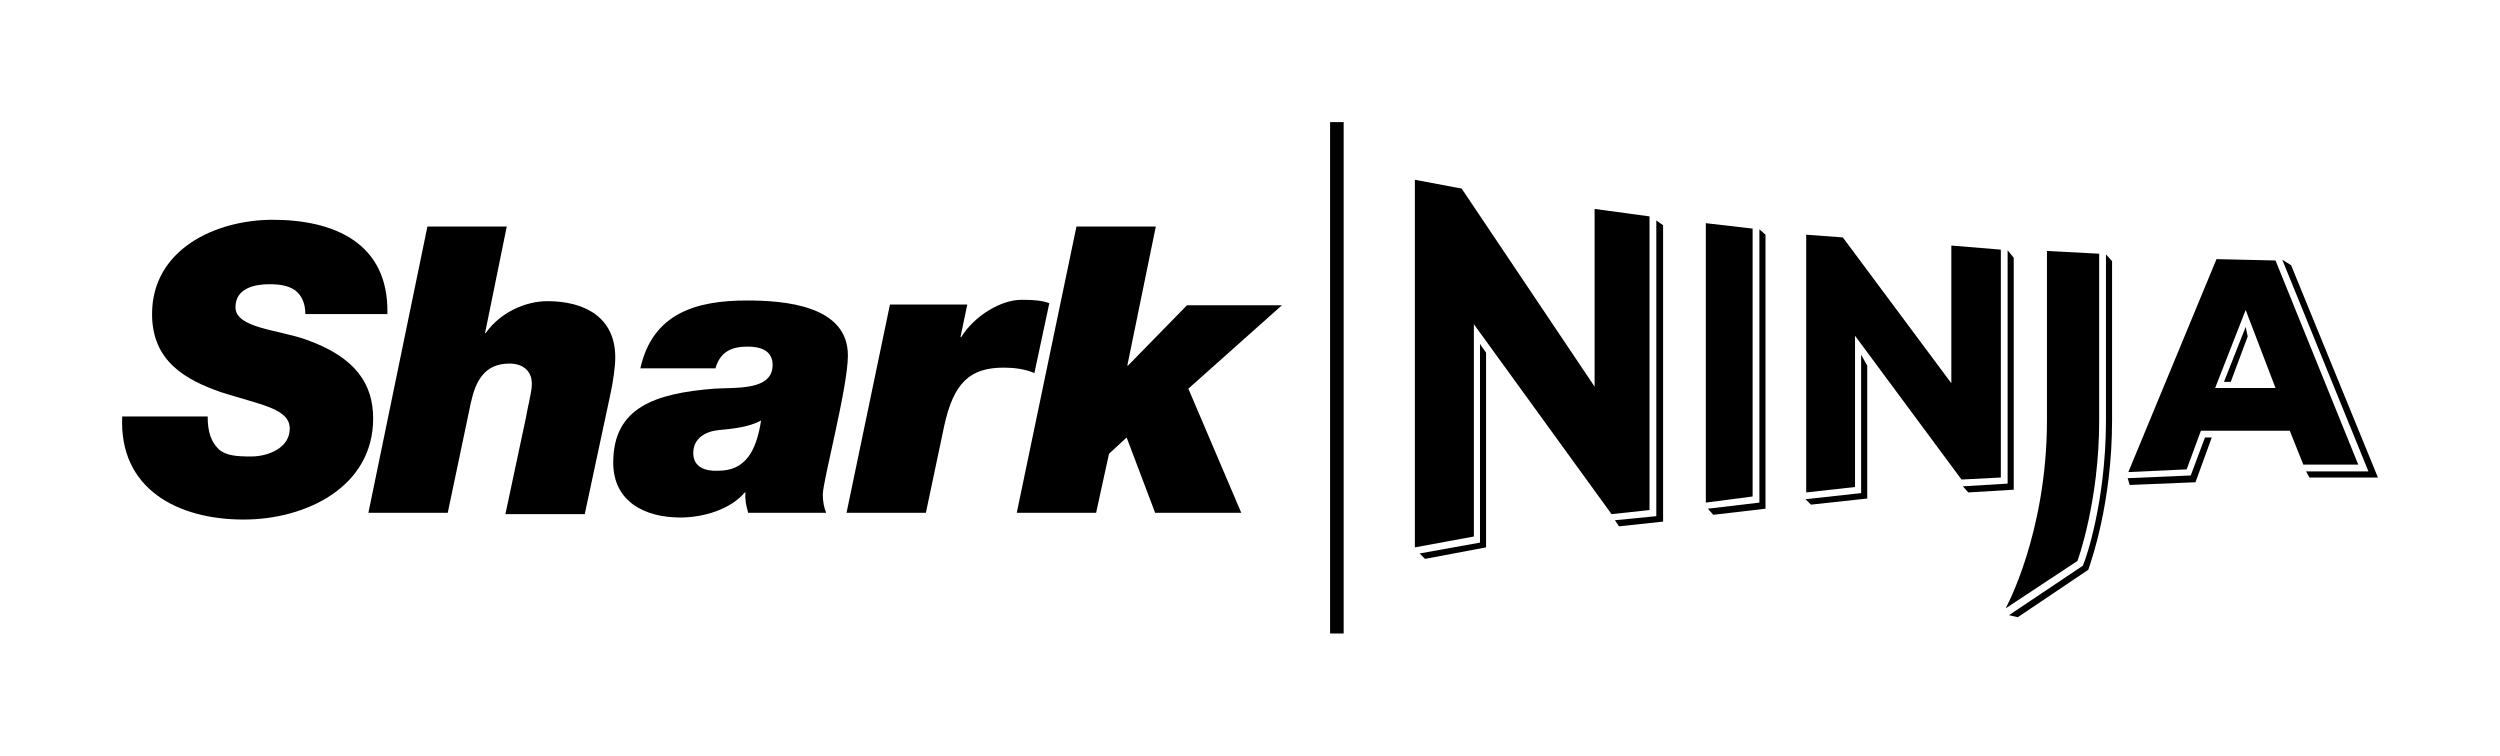
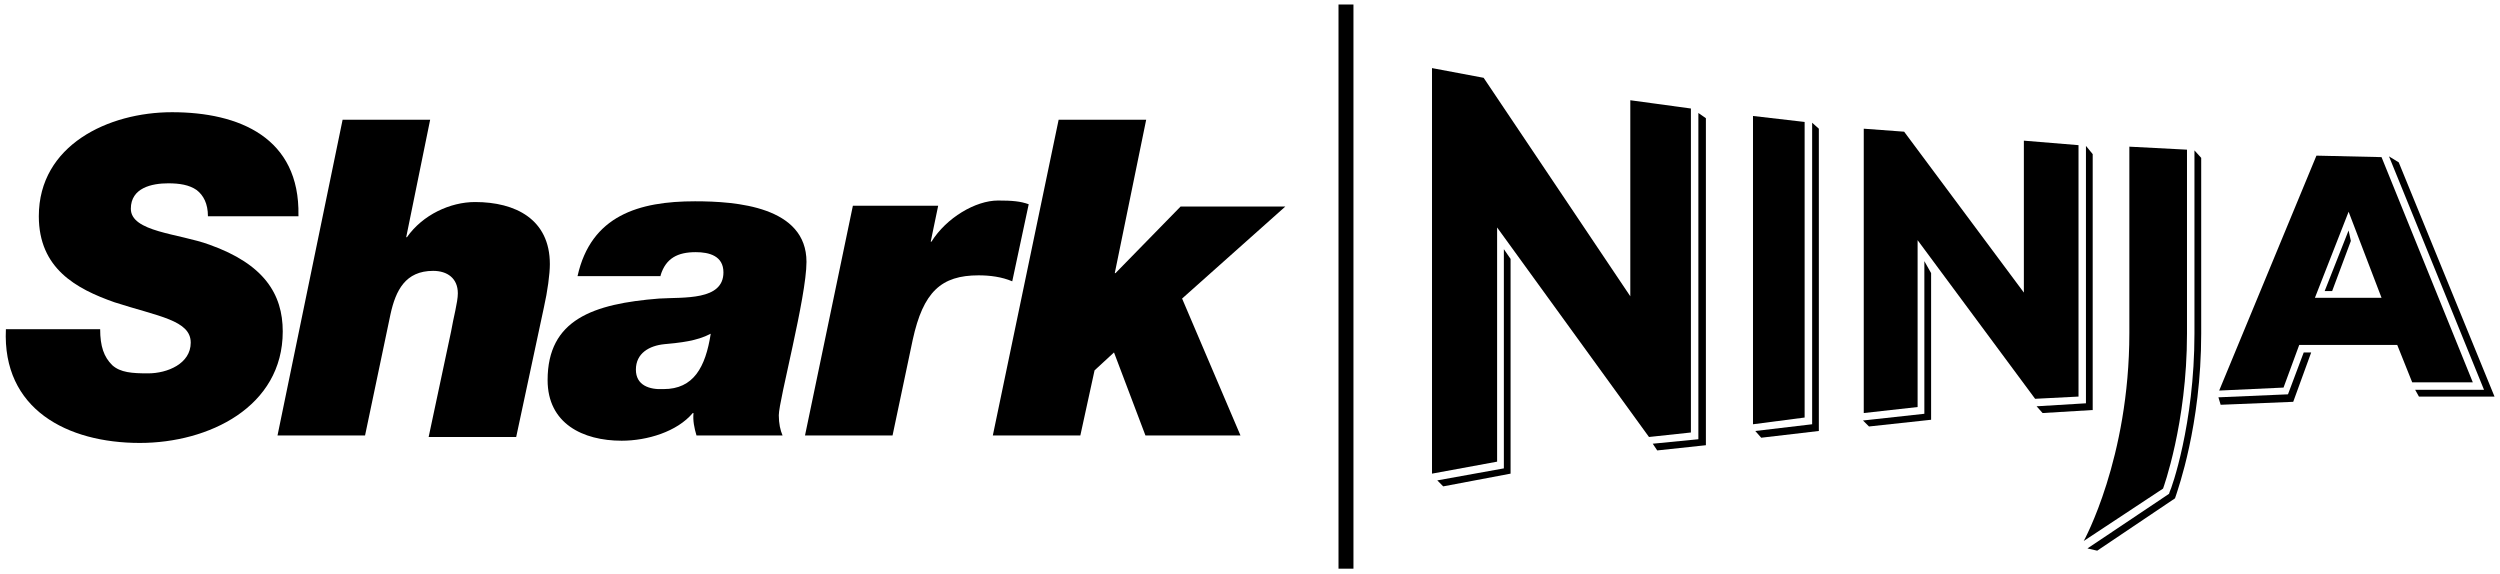
- <svg xmlns="http://www.w3.org/2000/svg" version="1.1" id="Layer_1" x="0px" y="0px" viewBox="0 0 368.621 111.4" xml:space="preserve" width="4.096in" height="1.238in">
-   <defs id="defs53" />
-   <rect x="196.121" y="18" width="2" height="75.4" id="rect3" />
-   <g id="g5" transform="translate(-127.2794,-345.6)">
-     <g id="g7">
-       <path d="m 424.8,436.6 10.4,-7 0.2,-0.6 c 0.1,-0.4 3.3,-9.1 3.3,-21.4 l 0,-23.5 -0.9,-1 0,24.5 c 0,12.1 -3.1,20.8 -3.3,21.1 l -0.1,0.3 -10.9,7.3 1.3,0.3 z" id="path9" />
+ <svg xmlns="http://www.w3.org/2000/svg" version="1.1" id="Layer_1" x="0px" y="0px" width="91.124px" height="20.917px" viewBox="171.958 99 91.124 20.917" enable-background="new 171.958 99 91.124 20.917" xml:space="preserve">
+   <rect x="220.746" y="99.164" width="0.545" height="20.564" />
+   <g>
+     <g>
+       <path d="M248.4,119.072l2.836-1.908l0.055-0.164c0.027-0.109,0.9-2.482,0.9-5.836v-6.41l-0.246-0.272v6.682    c0,3.3-0.846,5.672-0.9,5.754L251.018,117l-2.973,1.99L248.4,119.072z" />
    </g>
-     <polygon points="346.4,397.6 345.5,396.3 345.5,425.6 336.6,427.2 337.4,428 346.4,426.3 " id="polygon11" />
-     <polygon points="365.4,422.3 366,423.2 372.5,422.5 372.5,378.8 371.5,378.1 371.5,421.7 " id="polygon13" />
-     <polygon points="387.6,380.2 386.7,379.4 386.7,419.7 379.1,420.6 379.9,421.5 387.6,420.6 " id="polygon15" />
-     <polygon points="424.2,383.6 423.3,382.5 423.3,416.9 416.7,417.3 417.5,418.2 424.2,417.8 " id="polygon17" />
-     <polygon points="393.5,419.2 394.3,420 402.6,419.1 402.6,399.5 401.7,397.9 401.7,418.3 " id="polygon19" />
-     <polygon points="458.4,393.8 455.2,401.9 456.2,401.9 458.7,395.2 " id="polygon21" />
-     <polygon points="441,416.1 441.3,417.1 451,416.7 453.4,410.1 452.4,410.1 450.3,415.7 " id="polygon23" />
-     <polygon points="467.3,415.1 467.8,416 477.9,416 465.1,384.7 463.8,383.9 476.5,415.1 " id="polygon25" />
-     <polygon points="335.9,372.1 342.8,373.4 362.4,402.6 362.4,376.4 370.5,377.5 370.5,420.8 364.9,421.4 344.6,393.4 344.6,424.7 335.9,426.3 " id="polygon27" />
-     <polygon points="378.8,378.5 378.8,419.7 385.7,418.8 385.7,379.3 " id="polygon29" />
-     <polygon points="400.8,395.1 416.5,416.3 422.3,416 422.3,382.4 415,381.8 415,402.1 399,380.6 393.6,380.2 393.6,418.2 400.8,417.4 " id="polygon31" />
-     <path d="m 462.8,402.8 -8.9,0 4.5,-11.5 4.4,11.5 z m -8.7,-19 -13,31.4 8.6,-0.4 2.1,-5.7 13.1,0 2,5 8.1,0 -12.2,-30.1 -8.7,-0.2 z" id="path33" />
-     <g id="g35">
-       <path d="m 433.6,428.3 c 0,0 3.2,-8.7 3.2,-20.7 l 0,-24.6 -7.7,-0.4 0,24.9 c 0,16.8 -6.1,27.8 -6.1,27.8 l 10.6,-7 z" id="path37" />
+     <polygon points="224.563,116.728 227.018,116.264 227.018,108.437 226.773,108.082 226.773,116.072 224.346,116.51  " />
+     <polygon points="233.863,103.118 233.863,115.01 232.2,115.173 232.363,115.418 234.137,115.228 234.137,103.309  " />
+     <polygon points="236.154,114.955 238.254,114.709 238.254,103.691 238.01,103.473 238.01,114.464 235.937,114.709  " />
+     <polygon points="246.409,114.055 248.236,113.945 248.236,104.618 247.99,104.318 247.99,113.7 246.191,113.809  " />
+     <polygon points="242.1,108.518 242.1,114.082 239.863,114.327 240.082,114.545 242.346,114.3 242.346,108.955  " />
+     <polygon points="256.964,109.609 257.646,107.782 257.563,107.4 256.691,109.609  " />
+     <polygon points="255.928,111.846 255.354,113.373 252.818,113.482 252.9,113.754 255.545,113.646 256.2,111.846  " />
+     <polygon points="259.036,104.7 262.5,113.209 259.99,113.209 260.127,113.455 262.882,113.455 259.391,104.918  " />
+     <polygon points="232.063,114.928 226.527,107.291 226.527,115.827 224.154,116.264 224.154,101.482 226.036,101.836 231.382,109.8    231.382,102.654 233.591,102.955 233.591,114.764  " />
+     <polygon points="237.736,114.219 237.736,103.445 235.854,103.227 235.854,114.464  " />
+     <polygon points="241.363,103.8 239.891,103.691 239.891,114.055 241.854,113.836 241.854,107.754 246.137,113.536 247.719,113.455    247.719,104.291 245.727,104.127 245.727,109.664  " />
+     <path d="M258.764,109.854h-2.428l1.228-3.136L258.764,109.854z M256.391,104.673l-3.545,8.563l2.346-0.109l0.572-1.555h3.572   l0.546,1.364h2.209l-3.327-8.209L256.391,104.673z" />
+     <g>
+       <path d="M250.8,116.809c0,0,0.873-2.372,0.873-5.645v-6.709l-2.101-0.109v6.791c0,4.582-1.663,7.582-1.663,7.582L250.8,116.809z" />
    </g>
  </g>
-   <g id="g39" transform="translate(-127.2794,-345.6)">
-     <path d="m 184.4,391.8 c 0.2,-10.4 -7.9,-13.8 -16.9,-13.8 -8.5,0 -17.8,4.4 -17.8,13.9 0,7 5,9.7 10.1,11.5 5.9,1.9 10.2,2.4 10.2,5.4 0,2.8 -3.1,4.1 -5.7,4.1 -2.1,0 -3.7,-0.1 -4.8,-1.1 -1.1,-1.1 -1.6,-2.5 -1.6,-4.8 l -12.6,0 c -0.5,10.7 8.2,15.2 17.9,15.2 9.2,0 19.1,-4.8 19.1,-14.9 0,-5 -2.5,-9 -9.8,-11.6 -4.1,-1.5 -10.5,-1.7 -10.5,-4.8 0,-2.8 2.8,-3.4 5,-3.4 1.5,0 2.8,0.2 3.8,0.9 0.9,0.7 1.5,1.8 1.5,3.5 l 12.1,0 z" id="path41" />
-     <path d="m 181.6,421.2 11.7,0 3.4,-16.2 c 0.7,-3.2 2,-5.8 5.7,-5.8 1.9,0 3.3,1 3.3,3 0,1.2 -0.6,3.3 -0.9,5.1 l -3,14.1 11.7,0 3.7,-17.3 c 0.5,-2.2 0.8,-4.5 0.8,-5.8 0,-6 -4.6,-8.3 -10,-8.3 -3.3,0 -7,1.7 -9.1,4.7 l -0.1,0 3.2,-15.7 -11.7,0 -8.7,42.2 z" id="path43" />
-     <path d="m 232.8,399.8 c 0.7,-2.3 2.3,-3.1 4.7,-3.1 1.8,0 3.7,0.5 3.7,2.7 0,3.8 -5.3,3.3 -8.6,3.5 -8.8,0.7 -14.9,2.8 -14.9,10.9 0,5.8 4.7,8.1 9.9,8.1 3.4,0 7.4,-1.2 9.5,-3.7 l 0.1,0 c -0.1,1 0.1,2 0.4,3 l 11.5,0 c -0.3,-0.7 -0.5,-1.6 -0.5,-2.7 0,-2 3.7,-15.8 3.7,-20.5 0,-7.4 -9.4,-8.1 -14.9,-8.1 -7.5,0 -13.9,1.9 -15.7,10 l 11.1,0 z m -3.3,12.6 c 0,-2.2 1.8,-3.2 3.8,-3.4 2.1,-0.2 4.3,-0.4 6.2,-1.4 -0.7,4.5 -2.3,7.4 -6.3,7.4 -1.9,0.1 -3.7,-0.5 -3.7,-2.6" id="path45" />
-     <path d="m 252.1,421.2 11.7,0 2.7,-12.8 c 1.4,-6.4 3.8,-8.6 8.8,-8.6 1.5,0 3.1,0.2 4.5,0.8 l 2.2,-10.3 c -1.1,-0.4 -2.2,-0.5 -4.1,-0.5 -3,0 -6.9,2.3 -8.9,5.5 l -0.1,0 1,-4.8 -11.4,0 -6.4,30.7 z" id="path47" />
-     <polygon points="277.2,421.2 288.9,421.2 290.8,412.5 293.4,410.1 297.6,421.2 310.3,421.2 302.5,402.9 316.3,390.6 302.3,390.6 293.6,399.5 293.5,399.5 297.7,379 286,379 " id="polygon49" />
+   <g>
+     <path d="M182.836,106.854c0.055-2.836-2.155-3.764-4.609-3.764c-2.318,0-4.854,1.2-4.854,3.791c0,1.909,1.364,2.646,2.755,3.136   c1.609,0.519,2.782,0.655,2.782,1.473c0,0.764-0.846,1.119-1.555,1.119c-0.573,0-1.009-0.027-1.309-0.301   c-0.3-0.299-0.437-0.682-0.437-1.309h-3.436c-0.137,2.918,2.236,4.146,4.882,4.146c2.509,0,5.209-1.31,5.209-4.063   c0-1.363-0.682-2.455-2.673-3.164c-1.118-0.409-2.864-0.463-2.864-1.309c0-0.763,0.764-0.927,1.364-0.927   c0.409,0,0.764,0.055,1.037,0.246c0.245,0.191,0.409,0.491,0.409,0.955h3.3V106.854z" />
+     <path d="M182.073,114.873h3.191l0.927-4.418c0.191-0.873,0.545-1.582,1.555-1.582c0.518,0,0.9,0.272,0.9,0.818   c0,0.326-0.164,0.899-0.246,1.391l-0.818,3.846h3.191l1.009-4.719c0.136-0.6,0.218-1.227,0.218-1.582   c0-1.636-1.254-2.263-2.727-2.263c-0.9,0-1.909,0.463-2.482,1.282h-0.027l0.873-4.282h-3.191L182.073,114.873z" />
+     <path d="M196.036,109.036c0.191-0.627,0.627-0.845,1.282-0.845c0.491,0,1.009,0.136,1.009,0.737c0,1.036-1.445,0.899-2.345,0.954   c-2.4,0.19-4.064,0.764-4.064,2.973c0,1.582,1.282,2.209,2.7,2.209c0.927,0,2.018-0.327,2.591-1.009h0.027   c-0.027,0.272,0.027,0.545,0.109,0.818h3.137c-0.082-0.191-0.137-0.437-0.137-0.736c0-0.546,1.009-4.31,1.009-5.592   c0-2.018-2.563-2.208-4.063-2.208c-2.045,0-3.791,0.518-4.282,2.727h3.027V109.036z M195.136,112.473   c0-0.6,0.491-0.873,1.037-0.928c0.573-0.055,1.172-0.108,1.691-0.381c-0.191,1.227-0.627,2.018-1.718,2.018   C195.627,113.209,195.136,113.045,195.136,112.473" />
+     <path d="M201.3,114.873h3.191l0.736-3.491c0.382-1.745,1.037-2.346,2.4-2.346c0.409,0,0.845,0.055,1.227,0.218l0.6-2.809   c-0.3-0.109-0.6-0.136-1.118-0.136c-0.818,0-1.882,0.627-2.427,1.5h-0.027l0.272-1.309h-3.109L201.3,114.873z" />
+     <polygon points="210.545,103.364 208.146,114.873 211.336,114.873 211.854,112.5 212.563,111.846 213.709,114.873 217.173,114.873    215.045,109.882 218.809,106.527 214.991,106.527 212.618,108.955 212.591,108.955 213.736,103.364  " />
  </g>
</svg>
